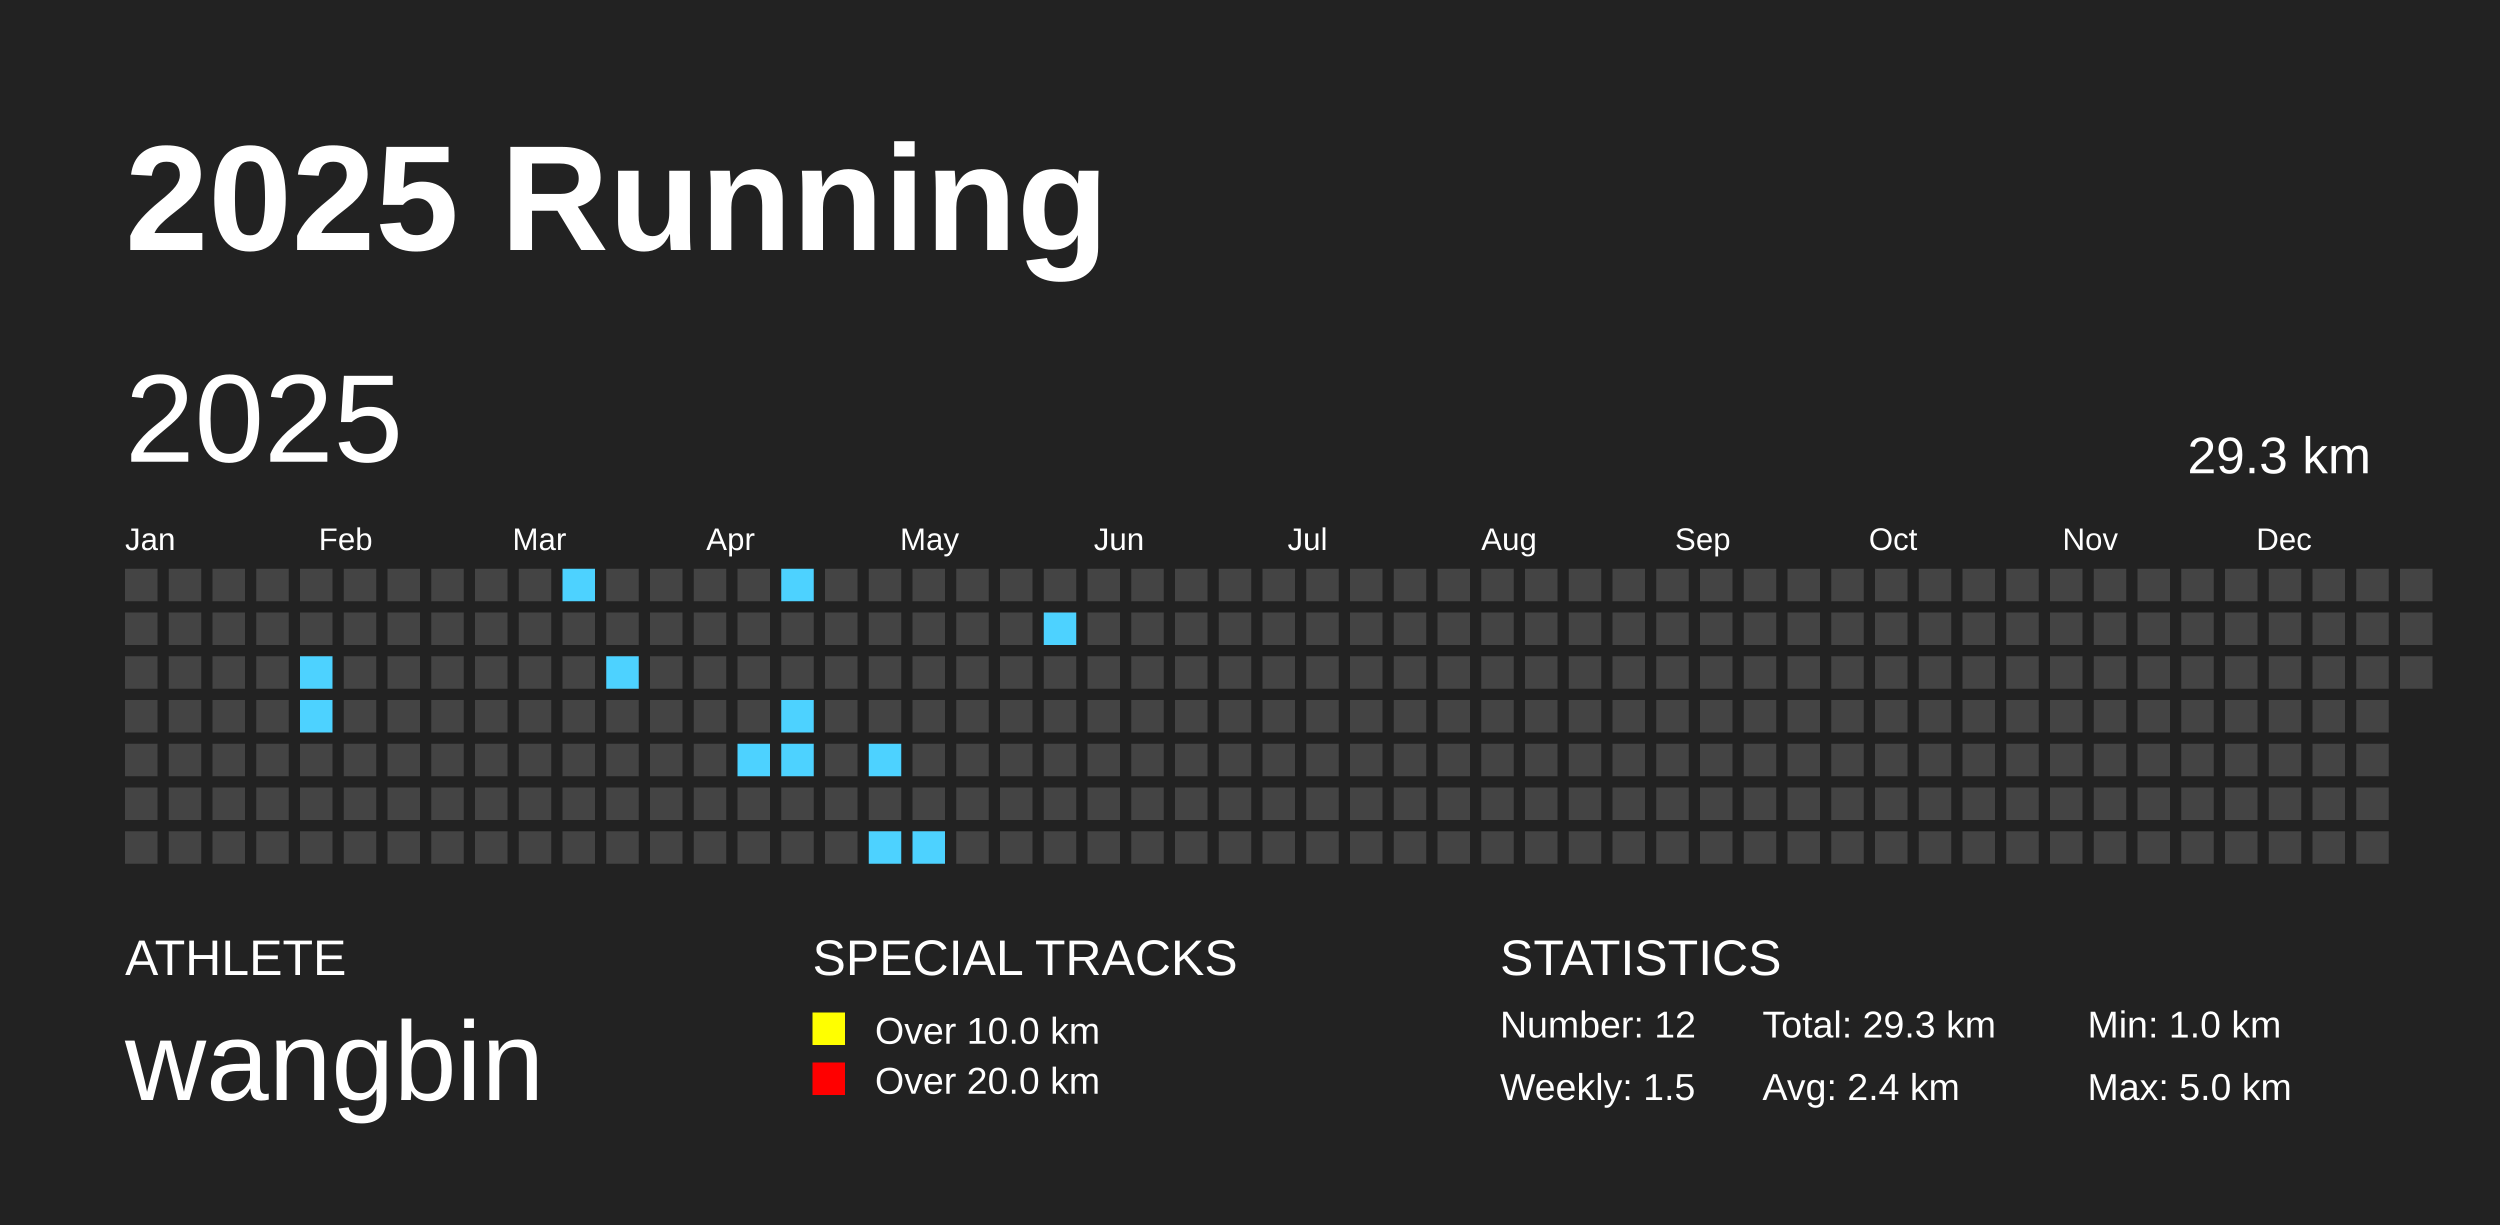
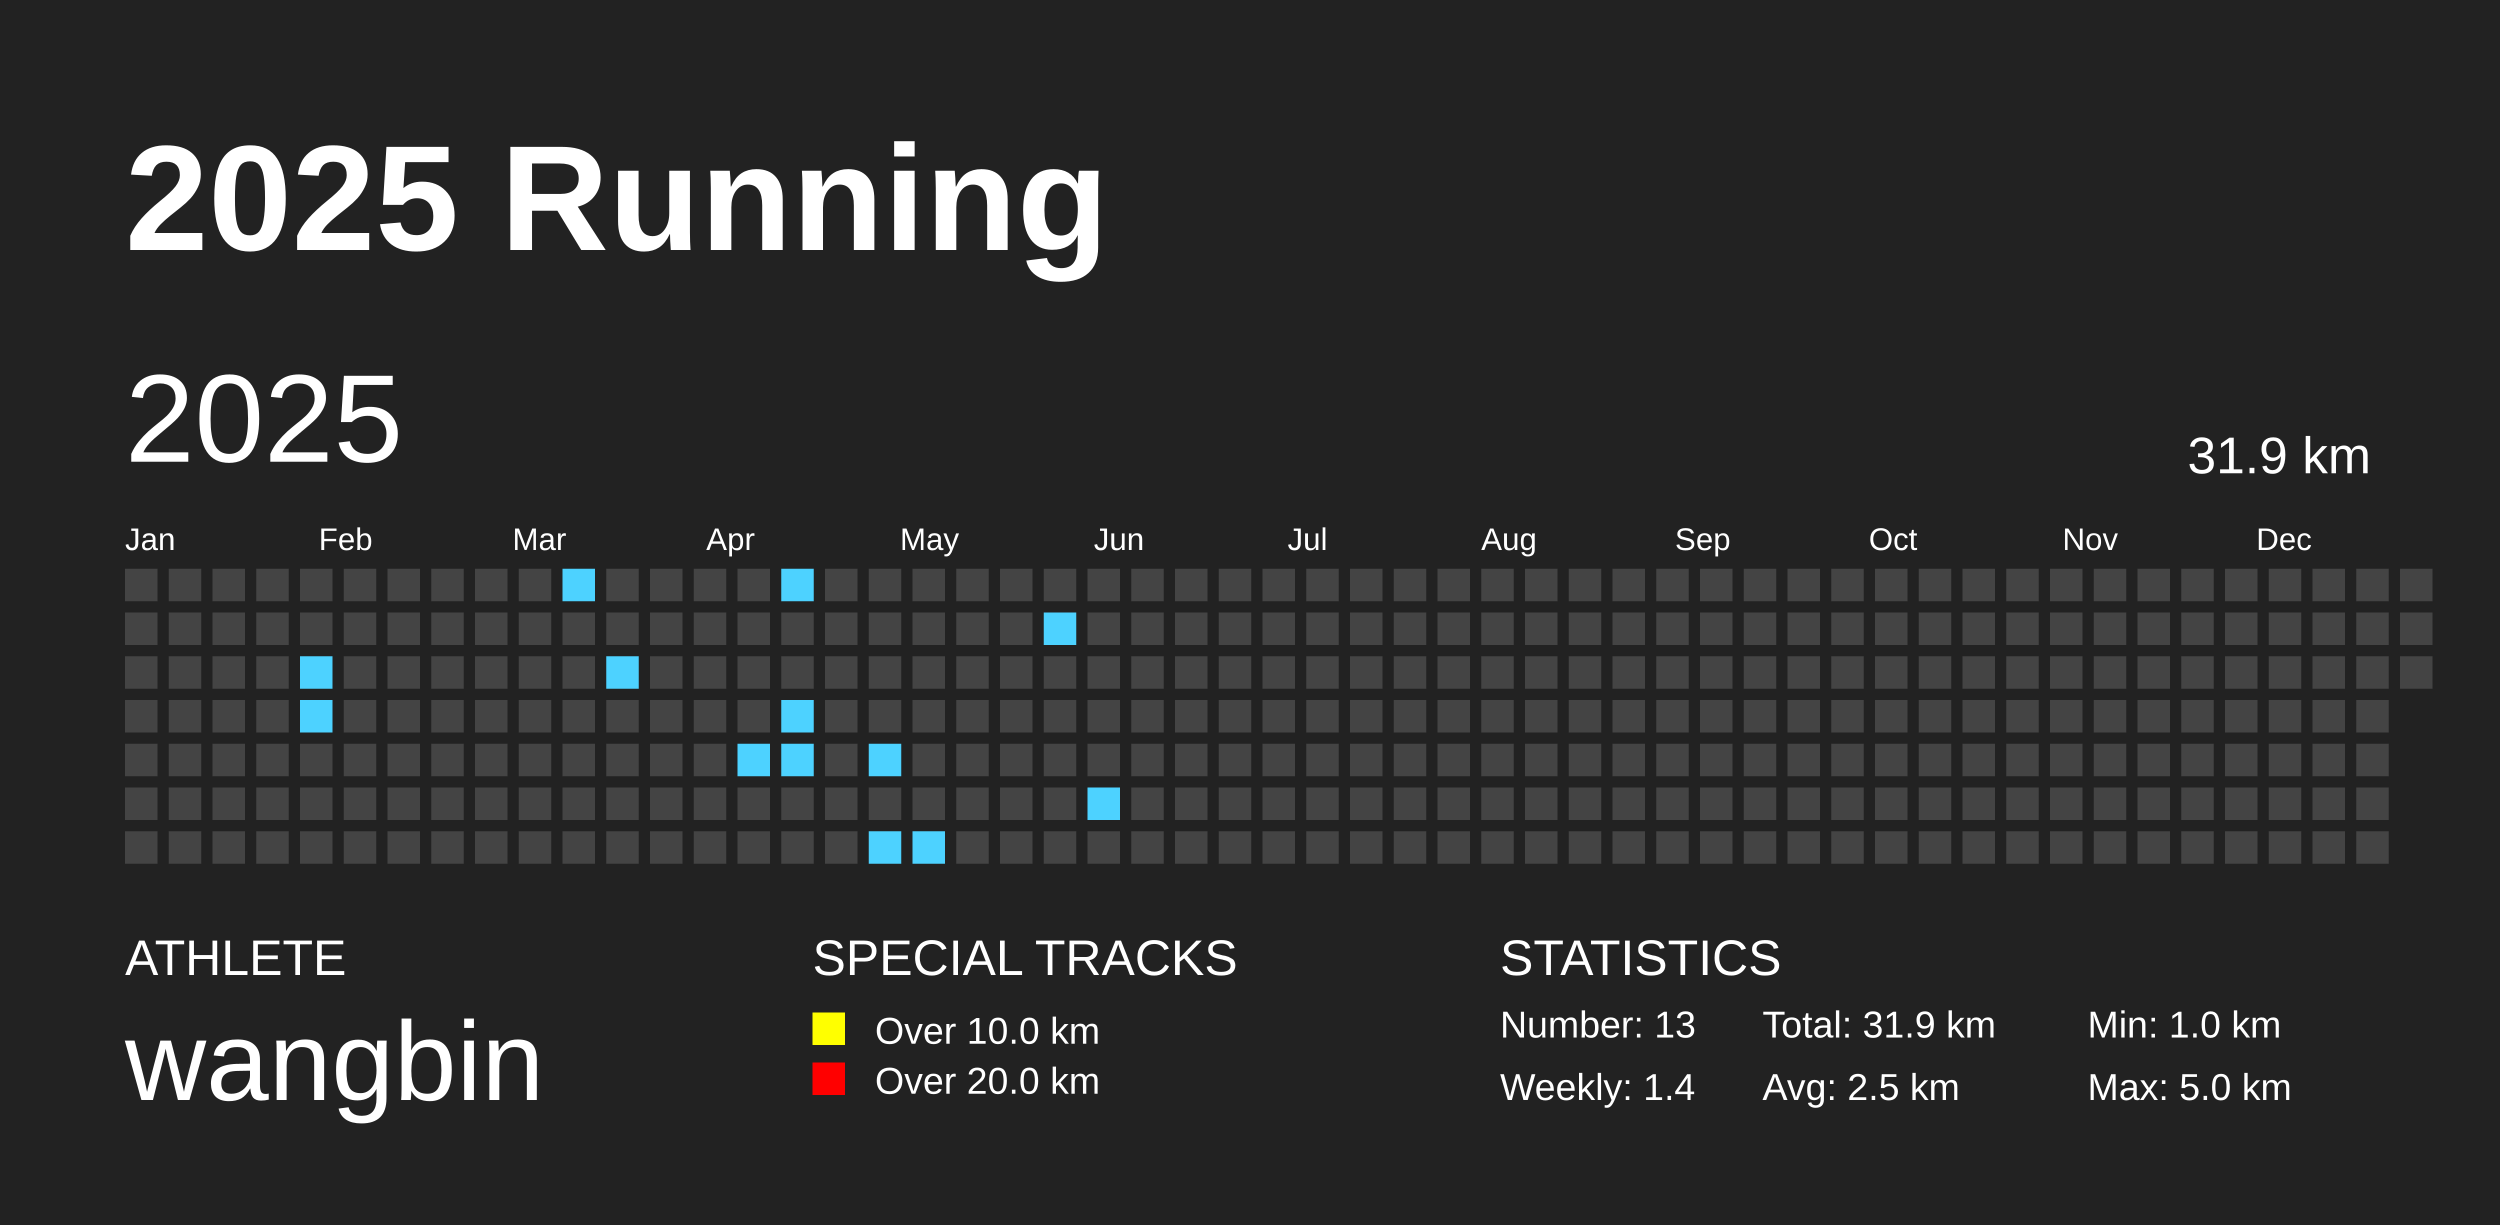
<svg xmlns="http://www.w3.org/2000/svg" baseProfile="full" height="98mm" version="1.1" viewBox="0,0,200,98" width="200mm">
  <defs />
  <rect fill="#222222" height="98" width="200" x="0" y="0" />
  <text fill="#FFFFFF" style="font-size:12px; font-family:Arial; font-weight:bold;" x="10" y="20">2025 Running</text>
  <text fill="#FFFFFF" style="font-size:4px; font-family:Arial" x="10" y="78">ATHLETE</text>
  <text fill="#FFFFFF" style="font-size:9px; font-family:Arial" x="10" y="88">wangbin</text>
  <text fill="#FFFFFF" style="font-size:4px; font-family:Arial" x="65" y="78">SPECIAL TRACKS</text>
  <rect fill="yellow" height="2.6" width="2.6" x="65" y="81" />
  <text fill="#FFFFFF" style="font-size:3px; font-family:Arial" x="70" y="83.5">Over 10.0 km</text>
  <rect fill="red" height="2.6" width="2.6" x="65" y="85" />
  <text fill="#FFFFFF" style="font-size:3px; font-family:Arial" x="70" y="87.5">Over 20.0 km</text>
  <text fill="#FFFFFF" style="font-size:4px; font-family:Arial" x="120" y="78">STATISTICS</text>
-   <text fill="#FFFFFF" style="font-size:3px; font-family:Arial" x="120" y="83">Number: 12</text>
-   <text fill="#FFFFFF" style="font-size:3px; font-family:Arial" x="120" y="88">Weekly: 1.5</text>
-   <text fill="#FFFFFF" style="font-size:3px; font-family:Arial" x="141" y="83">Total: 29.3 km</text>
-   <text fill="#FFFFFF" style="font-size:3px; font-family:Arial" x="141" y="88">Avg: 2.4 km</text>
+   <text fill="#FFFFFF" style="font-size:3px; font-family:Arial" x="120" y="83">Number: 13</text>
+   <text fill="#FFFFFF" style="font-size:3px; font-family:Arial" x="120" y="88">Weekly: 1.4</text>
+   <text fill="#FFFFFF" style="font-size:3px; font-family:Arial" x="141" y="83">Total: 31.9 km</text>
+   <text fill="#FFFFFF" style="font-size:3px; font-family:Arial" x="141" y="88">Avg: 2.5 km</text>
  <text fill="#FFFFFF" style="font-size:3px; font-family:Arial" x="167" y="83">Min: 1.0 km</text>
  <text fill="#FFFFFF" style="font-size:3px; font-family:Arial" x="167" y="88">Max: 5.0 km</text>
  <text dominant-baseline="hanging" fill="#FFFFFF" style="font-size:10.0px; font-family:Arial;" x="10" y="30">2025</text>
-   <text dominant-baseline="hanging" fill="#FFFFFF" style="font-size:4.125px; font-family:Arial;" x="175" y="35">29.3 km</text>
+   <text dominant-baseline="hanging" fill="#FFFFFF" style="font-size:4.125px; font-family:Arial;" x="175" y="35">31.9 km</text>
  <text fill="#FFFFFF" style="font-size:2.5px; font-family:Arial" x="10.0" y="44">Jan</text>
  <text fill="#FFFFFF" style="font-size:2.5px; font-family:Arial" x="25.5" y="44">Feb</text>
  <text fill="#FFFFFF" style="font-size:2.5px; font-family:Arial" x="41.0" y="44">Mar</text>
  <text fill="#FFFFFF" style="font-size:2.5px; font-family:Arial" x="56.5" y="44">Apr</text>
  <text fill="#FFFFFF" style="font-size:2.5px; font-family:Arial" x="72.0" y="44">May</text>
  <text fill="#FFFFFF" style="font-size:2.5px; font-family:Arial" x="87.5" y="44">Jun</text>
  <text fill="#FFFFFF" style="font-size:2.5px; font-family:Arial" x="103.0" y="44">Jul</text>
  <text fill="#FFFFFF" style="font-size:2.5px; font-family:Arial" x="118.5" y="44">Aug</text>
  <text fill="#FFFFFF" style="font-size:2.5px; font-family:Arial" x="134.0" y="44">Sep</text>
  <text fill="#FFFFFF" style="font-size:2.5px; font-family:Arial" x="149.5" y="44">Oct</text>
  <text fill="#FFFFFF" style="font-size:2.5px; font-family:Arial" x="165.0" y="44">Nov</text>
  <text fill="#FFFFFF" style="font-size:2.5px; font-family:Arial" x="180.5" y="44">Dec</text>
  <rect fill="#444444" height="2.6" width="2.6" x="10.0" y="45.5" />
  <rect fill="#444444" height="2.6" width="2.6" x="10.0" y="49.0" />
  <rect fill="#444444" height="2.6" width="2.6" x="10.0" y="52.5" />
  <rect fill="#444444" height="2.6" width="2.6" x="10.0" y="56.0" />
  <rect fill="#444444" height="2.6" width="2.6" x="10.0" y="59.5" />
  <rect fill="#444444" height="2.6" width="2.6" x="10.0" y="63.0" />
  <rect fill="#444444" height="2.6" width="2.6" x="10.0" y="66.5" />
  <rect fill="#444444" height="2.6" width="2.6" x="13.5" y="45.5" />
  <rect fill="#444444" height="2.6" width="2.6" x="13.5" y="49.0" />
  <rect fill="#444444" height="2.6" width="2.6" x="13.5" y="52.5" />
  <rect fill="#444444" height="2.6" width="2.6" x="13.5" y="56.0" />
  <rect fill="#444444" height="2.6" width="2.6" x="13.5" y="59.5" />
  <rect fill="#444444" height="2.6" width="2.6" x="13.5" y="63.0" />
  <rect fill="#444444" height="2.6" width="2.6" x="13.5" y="66.5" />
  <rect fill="#444444" height="2.6" width="2.6" x="17.0" y="45.5" />
  <rect fill="#444444" height="2.6" width="2.6" x="17.0" y="49.0" />
  <rect fill="#444444" height="2.6" width="2.6" x="17.0" y="52.5" />
  <rect fill="#444444" height="2.6" width="2.6" x="17.0" y="56.0" />
  <rect fill="#444444" height="2.6" width="2.6" x="17.0" y="59.5" />
  <rect fill="#444444" height="2.6" width="2.6" x="17.0" y="63.0" />
  <rect fill="#444444" height="2.6" width="2.6" x="17.0" y="66.5" />
  <rect fill="#444444" height="2.6" width="2.6" x="20.5" y="45.5" />
  <rect fill="#444444" height="2.6" width="2.6" x="20.5" y="49.0" />
  <rect fill="#444444" height="2.6" width="2.6" x="20.5" y="52.5" />
  <rect fill="#444444" height="2.6" width="2.6" x="20.5" y="56.0" />
  <rect fill="#444444" height="2.6" width="2.6" x="20.5" y="59.5" />
  <rect fill="#444444" height="2.6" width="2.6" x="20.5" y="63.0" />
  <rect fill="#444444" height="2.6" width="2.6" x="20.5" y="66.5" />
  <rect fill="#444444" height="2.6" width="2.6" x="24.0" y="45.5" />
  <rect fill="#444444" height="2.6" width="2.6" x="24.0" y="49.0" />
  <rect fill="#4DD2FF" height="2.6" width="2.6" x="24.0" y="52.5" />
  <rect fill="#4DD2FF" height="2.6" width="2.6" x="24.0" y="56.0" />
  <rect fill="#444444" height="2.6" width="2.6" x="24.0" y="59.5" />
  <rect fill="#444444" height="2.6" width="2.6" x="24.0" y="63.0" />
  <rect fill="#444444" height="2.6" width="2.6" x="24.0" y="66.5" />
  <rect fill="#444444" height="2.6" width="2.6" x="27.5" y="45.5" />
  <rect fill="#444444" height="2.6" width="2.6" x="27.5" y="49.0" />
  <rect fill="#444444" height="2.6" width="2.6" x="27.5" y="52.5" />
  <rect fill="#444444" height="2.6" width="2.6" x="27.5" y="56.0" />
  <rect fill="#444444" height="2.6" width="2.6" x="27.5" y="59.5" />
  <rect fill="#444444" height="2.6" width="2.6" x="27.5" y="63.0" />
  <rect fill="#444444" height="2.6" width="2.6" x="27.5" y="66.5" />
  <rect fill="#444444" height="2.6" width="2.6" x="31.0" y="45.5" />
  <rect fill="#444444" height="2.6" width="2.6" x="31.0" y="49.0" />
  <rect fill="#444444" height="2.6" width="2.6" x="31.0" y="52.5" />
  <rect fill="#444444" height="2.6" width="2.6" x="31.0" y="56.0" />
  <rect fill="#444444" height="2.6" width="2.6" x="31.0" y="59.5" />
  <rect fill="#444444" height="2.6" width="2.6" x="31.0" y="63.0" />
  <rect fill="#444444" height="2.6" width="2.6" x="31.0" y="66.5" />
  <rect fill="#444444" height="2.6" width="2.6" x="34.5" y="45.5" />
  <rect fill="#444444" height="2.6" width="2.6" x="34.5" y="49.0" />
  <rect fill="#444444" height="2.6" width="2.6" x="34.5" y="52.5" />
  <rect fill="#444444" height="2.6" width="2.6" x="34.5" y="56.0" />
  <rect fill="#444444" height="2.6" width="2.6" x="34.5" y="59.5" />
  <rect fill="#444444" height="2.6" width="2.6" x="34.5" y="63.0" />
  <rect fill="#444444" height="2.6" width="2.6" x="34.5" y="66.5" />
  <rect fill="#444444" height="2.6" width="2.6" x="38.0" y="45.5" />
  <rect fill="#444444" height="2.6" width="2.6" x="38.0" y="49.0" />
  <rect fill="#444444" height="2.6" width="2.6" x="38.0" y="52.5" />
  <rect fill="#444444" height="2.6" width="2.6" x="38.0" y="56.0" />
  <rect fill="#444444" height="2.6" width="2.6" x="38.0" y="59.5" />
  <rect fill="#444444" height="2.6" width="2.6" x="38.0" y="63.0" />
  <rect fill="#444444" height="2.6" width="2.6" x="38.0" y="66.5" />
  <rect fill="#444444" height="2.6" width="2.6" x="41.5" y="45.5" />
  <rect fill="#444444" height="2.6" width="2.6" x="41.5" y="49.0" />
  <rect fill="#444444" height="2.6" width="2.6" x="41.5" y="52.5" />
  <rect fill="#444444" height="2.6" width="2.6" x="41.5" y="56.0" />
  <rect fill="#444444" height="2.6" width="2.6" x="41.5" y="59.5" />
  <rect fill="#444444" height="2.6" width="2.6" x="41.5" y="63.0" />
  <rect fill="#444444" height="2.6" width="2.6" x="41.5" y="66.5" />
  <rect fill="#4DD2FF" height="2.6" width="2.6" x="45.0" y="45.5" />
  <rect fill="#444444" height="2.6" width="2.6" x="45.0" y="49.0" />
  <rect fill="#444444" height="2.6" width="2.6" x="45.0" y="52.5" />
  <rect fill="#444444" height="2.6" width="2.6" x="45.0" y="56.0" />
  <rect fill="#444444" height="2.6" width="2.6" x="45.0" y="59.5" />
  <rect fill="#444444" height="2.6" width="2.6" x="45.0" y="63.0" />
  <rect fill="#444444" height="2.6" width="2.6" x="45.0" y="66.5" />
  <rect fill="#444444" height="2.6" width="2.6" x="48.5" y="45.5" />
  <rect fill="#444444" height="2.6" width="2.6" x="48.5" y="49.0" />
  <rect fill="#4DD2FF" height="2.6" width="2.6" x="48.5" y="52.5" />
  <rect fill="#444444" height="2.6" width="2.6" x="48.5" y="56.0" />
  <rect fill="#444444" height="2.6" width="2.6" x="48.5" y="59.5" />
  <rect fill="#444444" height="2.6" width="2.6" x="48.5" y="63.0" />
  <rect fill="#444444" height="2.6" width="2.6" x="48.5" y="66.5" />
  <rect fill="#444444" height="2.6" width="2.6" x="52.0" y="45.5" />
  <rect fill="#444444" height="2.6" width="2.6" x="52.0" y="49.0" />
  <rect fill="#444444" height="2.6" width="2.6" x="52.0" y="52.5" />
  <rect fill="#444444" height="2.6" width="2.6" x="52.0" y="56.0" />
  <rect fill="#444444" height="2.6" width="2.6" x="52.0" y="59.5" />
  <rect fill="#444444" height="2.6" width="2.6" x="52.0" y="63.0" />
  <rect fill="#444444" height="2.6" width="2.6" x="52.0" y="66.5" />
  <rect fill="#444444" height="2.6" width="2.6" x="55.5" y="45.5" />
  <rect fill="#444444" height="2.6" width="2.6" x="55.5" y="49.0" />
  <rect fill="#444444" height="2.6" width="2.6" x="55.5" y="52.5" />
  <rect fill="#444444" height="2.6" width="2.6" x="55.5" y="56.0" />
  <rect fill="#444444" height="2.6" width="2.6" x="55.5" y="59.5" />
  <rect fill="#444444" height="2.6" width="2.6" x="55.5" y="63.0" />
  <rect fill="#444444" height="2.6" width="2.6" x="55.5" y="66.5" />
  <rect fill="#444444" height="2.6" width="2.6" x="59.0" y="45.5" />
  <rect fill="#444444" height="2.6" width="2.6" x="59.0" y="49.0" />
  <rect fill="#444444" height="2.6" width="2.6" x="59.0" y="52.5" />
  <rect fill="#444444" height="2.6" width="2.6" x="59.0" y="56.0" />
  <rect fill="#4DD2FF" height="2.6" width="2.6" x="59.0" y="59.5" />
  <rect fill="#444444" height="2.6" width="2.6" x="59.0" y="63.0" />
  <rect fill="#444444" height="2.6" width="2.6" x="59.0" y="66.5" />
  <rect fill="#4DD2FF" height="2.6" width="2.6" x="62.5" y="45.5" />
  <rect fill="#444444" height="2.6" width="2.6" x="62.5" y="49.0" />
  <rect fill="#444444" height="2.6" width="2.6" x="62.5" y="52.5" />
  <rect fill="#4DD2FF" height="2.6" width="2.6" x="62.5" y="56.0" />
  <rect fill="#4DD2FF" height="2.6" width="2.6" x="62.5" y="59.5" />
  <rect fill="#444444" height="2.6" width="2.6" x="62.5" y="63.0" />
  <rect fill="#444444" height="2.6" width="2.6" x="62.5" y="66.5" />
  <rect fill="#444444" height="2.6" width="2.6" x="66.0" y="45.5" />
  <rect fill="#444444" height="2.6" width="2.6" x="66.0" y="49.0" />
  <rect fill="#444444" height="2.6" width="2.6" x="66.0" y="52.5" />
  <rect fill="#444444" height="2.6" width="2.6" x="66.0" y="56.0" />
  <rect fill="#444444" height="2.6" width="2.6" x="66.0" y="59.5" />
  <rect fill="#444444" height="2.6" width="2.6" x="66.0" y="63.0" />
  <rect fill="#444444" height="2.6" width="2.6" x="66.0" y="66.5" />
  <rect fill="#444444" height="2.6" width="2.6" x="69.5" y="45.5" />
  <rect fill="#444444" height="2.6" width="2.6" x="69.5" y="49.0" />
  <rect fill="#444444" height="2.6" width="2.6" x="69.5" y="52.5" />
  <rect fill="#444444" height="2.6" width="2.6" x="69.5" y="56.0" />
  <rect fill="#4DD2FF" height="2.6" width="2.6" x="69.5" y="59.5" />
  <rect fill="#444444" height="2.6" width="2.6" x="69.5" y="63.0" />
  <rect fill="#4DD2FF" height="2.6" width="2.6" x="69.5" y="66.5" />
  <rect fill="#444444" height="2.6" width="2.6" x="73.0" y="45.5" />
  <rect fill="#444444" height="2.6" width="2.6" x="73.0" y="49.0" />
  <rect fill="#444444" height="2.6" width="2.6" x="73.0" y="52.5" />
  <rect fill="#444444" height="2.6" width="2.6" x="73.0" y="56.0" />
  <rect fill="#444444" height="2.6" width="2.6" x="73.0" y="59.5" />
  <rect fill="#444444" height="2.6" width="2.6" x="73.0" y="63.0" />
  <rect fill="#4DD2FF" height="2.6" width="2.6" x="73.0" y="66.5" />
  <rect fill="#444444" height="2.6" width="2.6" x="76.5" y="45.5" />
  <rect fill="#444444" height="2.6" width="2.6" x="76.5" y="49.0" />
  <rect fill="#444444" height="2.6" width="2.6" x="76.5" y="52.5" />
  <rect fill="#444444" height="2.6" width="2.6" x="76.5" y="56.0" />
  <rect fill="#444444" height="2.6" width="2.6" x="76.5" y="59.5" />
  <rect fill="#444444" height="2.6" width="2.6" x="76.5" y="63.0" />
  <rect fill="#444444" height="2.6" width="2.6" x="76.5" y="66.5" />
  <rect fill="#444444" height="2.6" width="2.6" x="80.0" y="45.5" />
  <rect fill="#444444" height="2.6" width="2.6" x="80.0" y="49.0" />
  <rect fill="#444444" height="2.6" width="2.6" x="80.0" y="52.5" />
  <rect fill="#444444" height="2.6" width="2.6" x="80.0" y="56.0" />
  <rect fill="#444444" height="2.6" width="2.6" x="80.0" y="59.5" />
  <rect fill="#444444" height="2.6" width="2.6" x="80.0" y="63.0" />
  <rect fill="#444444" height="2.6" width="2.6" x="80.0" y="66.5" />
  <rect fill="#444444" height="2.6" width="2.6" x="83.5" y="45.5" />
  <rect fill="#4DD2FF" height="2.6" width="2.6" x="83.5" y="49.0" />
  <rect fill="#444444" height="2.6" width="2.6" x="83.5" y="52.5" />
  <rect fill="#444444" height="2.6" width="2.6" x="83.5" y="56.0" />
  <rect fill="#444444" height="2.6" width="2.6" x="83.5" y="59.5" />
  <rect fill="#444444" height="2.6" width="2.6" x="83.5" y="63.0" />
  <rect fill="#444444" height="2.6" width="2.6" x="83.5" y="66.5" />
  <rect fill="#444444" height="2.6" width="2.6" x="87.0" y="45.5" />
  <rect fill="#444444" height="2.6" width="2.6" x="87.0" y="49.0" />
  <rect fill="#444444" height="2.6" width="2.6" x="87.0" y="52.5" />
  <rect fill="#444444" height="2.6" width="2.6" x="87.0" y="56.0" />
  <rect fill="#444444" height="2.6" width="2.6" x="87.0" y="59.5" />
-   <rect fill="#444444" height="2.6" width="2.6" x="87.0" y="63.0" />
+   <rect fill="#4DD2FF" height="2.6" width="2.6" x="87.0" y="63.0" />
  <rect fill="#444444" height="2.6" width="2.6" x="87.0" y="66.5" />
  <rect fill="#444444" height="2.6" width="2.6" x="90.5" y="45.5" />
  <rect fill="#444444" height="2.6" width="2.6" x="90.5" y="49.0" />
  <rect fill="#444444" height="2.6" width="2.6" x="90.5" y="52.5" />
  <rect fill="#444444" height="2.6" width="2.6" x="90.5" y="56.0" />
  <rect fill="#444444" height="2.6" width="2.6" x="90.5" y="59.5" />
  <rect fill="#444444" height="2.6" width="2.6" x="90.5" y="63.0" />
  <rect fill="#444444" height="2.6" width="2.6" x="90.5" y="66.5" />
  <rect fill="#444444" height="2.6" width="2.6" x="94.0" y="45.5" />
  <rect fill="#444444" height="2.6" width="2.6" x="94.0" y="49.0" />
  <rect fill="#444444" height="2.6" width="2.6" x="94.0" y="52.5" />
  <rect fill="#444444" height="2.6" width="2.6" x="94.0" y="56.0" />
  <rect fill="#444444" height="2.6" width="2.6" x="94.0" y="59.5" />
  <rect fill="#444444" height="2.6" width="2.6" x="94.0" y="63.0" />
  <rect fill="#444444" height="2.6" width="2.6" x="94.0" y="66.5" />
  <rect fill="#444444" height="2.6" width="2.6" x="97.5" y="45.5" />
  <rect fill="#444444" height="2.6" width="2.6" x="97.5" y="49.0" />
  <rect fill="#444444" height="2.6" width="2.6" x="97.5" y="52.5" />
  <rect fill="#444444" height="2.6" width="2.6" x="97.5" y="56.0" />
  <rect fill="#444444" height="2.6" width="2.6" x="97.5" y="59.5" />
  <rect fill="#444444" height="2.6" width="2.6" x="97.5" y="63.0" />
  <rect fill="#444444" height="2.6" width="2.6" x="97.5" y="66.5" />
  <rect fill="#444444" height="2.6" width="2.6" x="101.0" y="45.5" />
  <rect fill="#444444" height="2.6" width="2.6" x="101.0" y="49.0" />
  <rect fill="#444444" height="2.6" width="2.6" x="101.0" y="52.5" />
  <rect fill="#444444" height="2.6" width="2.6" x="101.0" y="56.0" />
  <rect fill="#444444" height="2.6" width="2.6" x="101.0" y="59.5" />
  <rect fill="#444444" height="2.6" width="2.6" x="101.0" y="63.0" />
  <rect fill="#444444" height="2.6" width="2.6" x="101.0" y="66.5" />
  <rect fill="#444444" height="2.6" width="2.6" x="104.5" y="45.5" />
  <rect fill="#444444" height="2.6" width="2.6" x="104.5" y="49.0" />
  <rect fill="#444444" height="2.6" width="2.6" x="104.5" y="52.5" />
  <rect fill="#444444" height="2.6" width="2.6" x="104.5" y="56.0" />
  <rect fill="#444444" height="2.6" width="2.6" x="104.5" y="59.5" />
  <rect fill="#444444" height="2.6" width="2.6" x="104.5" y="63.0" />
  <rect fill="#444444" height="2.6" width="2.6" x="104.5" y="66.5" />
  <rect fill="#444444" height="2.6" width="2.6" x="108.0" y="45.5" />
  <rect fill="#444444" height="2.6" width="2.6" x="108.0" y="49.0" />
  <rect fill="#444444" height="2.6" width="2.6" x="108.0" y="52.5" />
  <rect fill="#444444" height="2.6" width="2.6" x="108.0" y="56.0" />
  <rect fill="#444444" height="2.6" width="2.6" x="108.0" y="59.5" />
  <rect fill="#444444" height="2.6" width="2.6" x="108.0" y="63.0" />
  <rect fill="#444444" height="2.6" width="2.6" x="108.0" y="66.5" />
  <rect fill="#444444" height="2.6" width="2.6" x="111.5" y="45.5" />
  <rect fill="#444444" height="2.6" width="2.6" x="111.5" y="49.0" />
  <rect fill="#444444" height="2.6" width="2.6" x="111.5" y="52.5" />
  <rect fill="#444444" height="2.6" width="2.6" x="111.5" y="56.0" />
  <rect fill="#444444" height="2.6" width="2.6" x="111.5" y="59.5" />
  <rect fill="#444444" height="2.6" width="2.6" x="111.5" y="63.0" />
  <rect fill="#444444" height="2.6" width="2.6" x="111.5" y="66.5" />
  <rect fill="#444444" height="2.6" width="2.6" x="115.0" y="45.5" />
  <rect fill="#444444" height="2.6" width="2.6" x="115.0" y="49.0" />
  <rect fill="#444444" height="2.6" width="2.6" x="115.0" y="52.5" />
  <rect fill="#444444" height="2.6" width="2.6" x="115.0" y="56.0" />
  <rect fill="#444444" height="2.6" width="2.6" x="115.0" y="59.5" />
  <rect fill="#444444" height="2.6" width="2.6" x="115.0" y="63.0" />
  <rect fill="#444444" height="2.6" width="2.6" x="115.0" y="66.5" />
  <rect fill="#444444" height="2.6" width="2.6" x="118.5" y="45.5" />
  <rect fill="#444444" height="2.6" width="2.6" x="118.5" y="49.0" />
  <rect fill="#444444" height="2.6" width="2.6" x="118.5" y="52.5" />
  <rect fill="#444444" height="2.6" width="2.6" x="118.5" y="56.0" />
  <rect fill="#444444" height="2.6" width="2.6" x="118.5" y="59.5" />
  <rect fill="#444444" height="2.6" width="2.6" x="118.5" y="63.0" />
  <rect fill="#444444" height="2.6" width="2.6" x="118.5" y="66.5" />
  <rect fill="#444444" height="2.6" width="2.6" x="122.0" y="45.5" />
  <rect fill="#444444" height="2.6" width="2.6" x="122.0" y="49.0" />
  <rect fill="#444444" height="2.6" width="2.6" x="122.0" y="52.5" />
  <rect fill="#444444" height="2.6" width="2.6" x="122.0" y="56.0" />
  <rect fill="#444444" height="2.6" width="2.6" x="122.0" y="59.5" />
  <rect fill="#444444" height="2.6" width="2.6" x="122.0" y="63.0" />
  <rect fill="#444444" height="2.6" width="2.6" x="122.0" y="66.5" />
  <rect fill="#444444" height="2.6" width="2.6" x="125.5" y="45.5" />
  <rect fill="#444444" height="2.6" width="2.6" x="125.5" y="49.0" />
  <rect fill="#444444" height="2.6" width="2.6" x="125.5" y="52.5" />
  <rect fill="#444444" height="2.6" width="2.6" x="125.5" y="56.0" />
  <rect fill="#444444" height="2.6" width="2.6" x="125.5" y="59.5" />
  <rect fill="#444444" height="2.6" width="2.6" x="125.5" y="63.0" />
  <rect fill="#444444" height="2.6" width="2.6" x="125.5" y="66.5" />
  <rect fill="#444444" height="2.6" width="2.6" x="129.0" y="45.5" />
  <rect fill="#444444" height="2.6" width="2.6" x="129.0" y="49.0" />
  <rect fill="#444444" height="2.6" width="2.6" x="129.0" y="52.5" />
  <rect fill="#444444" height="2.6" width="2.6" x="129.0" y="56.0" />
  <rect fill="#444444" height="2.6" width="2.6" x="129.0" y="59.5" />
  <rect fill="#444444" height="2.6" width="2.6" x="129.0" y="63.0" />
  <rect fill="#444444" height="2.6" width="2.6" x="129.0" y="66.5" />
  <rect fill="#444444" height="2.6" width="2.6" x="132.5" y="45.5" />
  <rect fill="#444444" height="2.6" width="2.6" x="132.5" y="49.0" />
  <rect fill="#444444" height="2.6" width="2.6" x="132.5" y="52.5" />
  <rect fill="#444444" height="2.6" width="2.6" x="132.5" y="56.0" />
  <rect fill="#444444" height="2.6" width="2.6" x="132.5" y="59.5" />
  <rect fill="#444444" height="2.6" width="2.6" x="132.5" y="63.0" />
  <rect fill="#444444" height="2.6" width="2.6" x="132.5" y="66.5" />
  <rect fill="#444444" height="2.6" width="2.6" x="136.0" y="45.5" />
  <rect fill="#444444" height="2.6" width="2.6" x="136.0" y="49.0" />
  <rect fill="#444444" height="2.6" width="2.6" x="136.0" y="52.5" />
  <rect fill="#444444" height="2.6" width="2.6" x="136.0" y="56.0" />
  <rect fill="#444444" height="2.6" width="2.6" x="136.0" y="59.5" />
  <rect fill="#444444" height="2.6" width="2.6" x="136.0" y="63.0" />
  <rect fill="#444444" height="2.6" width="2.6" x="136.0" y="66.5" />
  <rect fill="#444444" height="2.6" width="2.6" x="139.5" y="45.5" />
  <rect fill="#444444" height="2.6" width="2.6" x="139.5" y="49.0" />
  <rect fill="#444444" height="2.6" width="2.6" x="139.5" y="52.5" />
  <rect fill="#444444" height="2.6" width="2.6" x="139.5" y="56.0" />
  <rect fill="#444444" height="2.6" width="2.6" x="139.5" y="59.5" />
  <rect fill="#444444" height="2.6" width="2.6" x="139.5" y="63.0" />
  <rect fill="#444444" height="2.6" width="2.6" x="139.5" y="66.5" />
  <rect fill="#444444" height="2.6" width="2.6" x="143.0" y="45.5" />
  <rect fill="#444444" height="2.6" width="2.6" x="143.0" y="49.0" />
  <rect fill="#444444" height="2.6" width="2.6" x="143.0" y="52.5" />
  <rect fill="#444444" height="2.6" width="2.6" x="143.0" y="56.0" />
  <rect fill="#444444" height="2.6" width="2.6" x="143.0" y="59.5" />
  <rect fill="#444444" height="2.6" width="2.6" x="143.0" y="63.0" />
  <rect fill="#444444" height="2.6" width="2.6" x="143.0" y="66.5" />
  <rect fill="#444444" height="2.6" width="2.6" x="146.5" y="45.5" />
  <rect fill="#444444" height="2.6" width="2.6" x="146.5" y="49.0" />
  <rect fill="#444444" height="2.6" width="2.6" x="146.5" y="52.5" />
  <rect fill="#444444" height="2.6" width="2.6" x="146.5" y="56.0" />
  <rect fill="#444444" height="2.6" width="2.6" x="146.5" y="59.5" />
  <rect fill="#444444" height="2.6" width="2.6" x="146.5" y="63.0" />
  <rect fill="#444444" height="2.6" width="2.6" x="146.5" y="66.5" />
  <rect fill="#444444" height="2.6" width="2.6" x="150.0" y="45.5" />
  <rect fill="#444444" height="2.6" width="2.6" x="150.0" y="49.0" />
  <rect fill="#444444" height="2.6" width="2.6" x="150.0" y="52.5" />
  <rect fill="#444444" height="2.6" width="2.6" x="150.0" y="56.0" />
  <rect fill="#444444" height="2.6" width="2.6" x="150.0" y="59.5" />
  <rect fill="#444444" height="2.6" width="2.6" x="150.0" y="63.0" />
  <rect fill="#444444" height="2.6" width="2.6" x="150.0" y="66.5" />
  <rect fill="#444444" height="2.6" width="2.6" x="153.5" y="45.5" />
  <rect fill="#444444" height="2.6" width="2.6" x="153.5" y="49.0" />
  <rect fill="#444444" height="2.6" width="2.6" x="153.5" y="52.5" />
  <rect fill="#444444" height="2.6" width="2.6" x="153.5" y="56.0" />
  <rect fill="#444444" height="2.6" width="2.6" x="153.5" y="59.5" />
  <rect fill="#444444" height="2.6" width="2.6" x="153.5" y="63.0" />
  <rect fill="#444444" height="2.6" width="2.6" x="153.5" y="66.5" />
  <rect fill="#444444" height="2.6" width="2.6" x="157.0" y="45.5" />
  <rect fill="#444444" height="2.6" width="2.6" x="157.0" y="49.0" />
  <rect fill="#444444" height="2.6" width="2.6" x="157.0" y="52.5" />
  <rect fill="#444444" height="2.6" width="2.6" x="157.0" y="56.0" />
  <rect fill="#444444" height="2.6" width="2.6" x="157.0" y="59.5" />
  <rect fill="#444444" height="2.6" width="2.6" x="157.0" y="63.0" />
  <rect fill="#444444" height="2.6" width="2.6" x="157.0" y="66.5" />
  <rect fill="#444444" height="2.6" width="2.6" x="160.5" y="45.5" />
  <rect fill="#444444" height="2.6" width="2.6" x="160.5" y="49.0" />
  <rect fill="#444444" height="2.6" width="2.6" x="160.5" y="52.5" />
  <rect fill="#444444" height="2.6" width="2.6" x="160.5" y="56.0" />
  <rect fill="#444444" height="2.6" width="2.6" x="160.5" y="59.5" />
  <rect fill="#444444" height="2.6" width="2.6" x="160.5" y="63.0" />
  <rect fill="#444444" height="2.6" width="2.6" x="160.5" y="66.5" />
  <rect fill="#444444" height="2.6" width="2.6" x="164.0" y="45.5" />
  <rect fill="#444444" height="2.6" width="2.6" x="164.0" y="49.0" />
  <rect fill="#444444" height="2.6" width="2.6" x="164.0" y="52.5" />
  <rect fill="#444444" height="2.6" width="2.6" x="164.0" y="56.0" />
  <rect fill="#444444" height="2.6" width="2.6" x="164.0" y="59.5" />
  <rect fill="#444444" height="2.6" width="2.6" x="164.0" y="63.0" />
  <rect fill="#444444" height="2.6" width="2.6" x="164.0" y="66.5" />
  <rect fill="#444444" height="2.6" width="2.6" x="167.5" y="45.5" />
  <rect fill="#444444" height="2.6" width="2.6" x="167.5" y="49.0" />
  <rect fill="#444444" height="2.6" width="2.6" x="167.5" y="52.5" />
  <rect fill="#444444" height="2.6" width="2.6" x="167.5" y="56.0" />
  <rect fill="#444444" height="2.6" width="2.6" x="167.5" y="59.5" />
  <rect fill="#444444" height="2.6" width="2.6" x="167.5" y="63.0" />
  <rect fill="#444444" height="2.6" width="2.6" x="167.5" y="66.5" />
  <rect fill="#444444" height="2.6" width="2.6" x="171.0" y="45.5" />
  <rect fill="#444444" height="2.6" width="2.6" x="171.0" y="49.0" />
  <rect fill="#444444" height="2.6" width="2.6" x="171.0" y="52.5" />
  <rect fill="#444444" height="2.6" width="2.6" x="171.0" y="56.0" />
  <rect fill="#444444" height="2.6" width="2.6" x="171.0" y="59.5" />
  <rect fill="#444444" height="2.6" width="2.6" x="171.0" y="63.0" />
  <rect fill="#444444" height="2.6" width="2.6" x="171.0" y="66.5" />
  <rect fill="#444444" height="2.6" width="2.6" x="174.5" y="45.5" />
  <rect fill="#444444" height="2.6" width="2.6" x="174.5" y="49.0" />
  <rect fill="#444444" height="2.6" width="2.6" x="174.5" y="52.5" />
  <rect fill="#444444" height="2.6" width="2.6" x="174.5" y="56.0" />
  <rect fill="#444444" height="2.6" width="2.6" x="174.5" y="59.5" />
  <rect fill="#444444" height="2.6" width="2.6" x="174.5" y="63.0" />
  <rect fill="#444444" height="2.6" width="2.6" x="174.5" y="66.5" />
  <rect fill="#444444" height="2.6" width="2.6" x="178.0" y="45.5" />
  <rect fill="#444444" height="2.6" width="2.6" x="178.0" y="49.0" />
  <rect fill="#444444" height="2.6" width="2.6" x="178.0" y="52.5" />
  <rect fill="#444444" height="2.6" width="2.6" x="178.0" y="56.0" />
  <rect fill="#444444" height="2.6" width="2.6" x="178.0" y="59.5" />
  <rect fill="#444444" height="2.6" width="2.6" x="178.0" y="63.0" />
  <rect fill="#444444" height="2.6" width="2.6" x="178.0" y="66.5" />
  <rect fill="#444444" height="2.6" width="2.6" x="181.5" y="45.5" />
  <rect fill="#444444" height="2.6" width="2.6" x="181.5" y="49.0" />
  <rect fill="#444444" height="2.6" width="2.6" x="181.5" y="52.5" />
  <rect fill="#444444" height="2.6" width="2.6" x="181.5" y="56.0" />
  <rect fill="#444444" height="2.6" width="2.6" x="181.5" y="59.5" />
  <rect fill="#444444" height="2.6" width="2.6" x="181.5" y="63.0" />
  <rect fill="#444444" height="2.6" width="2.6" x="181.5" y="66.5" />
  <rect fill="#444444" height="2.6" width="2.6" x="185.0" y="45.5" />
  <rect fill="#444444" height="2.6" width="2.6" x="185.0" y="49.0" />
  <rect fill="#444444" height="2.6" width="2.6" x="185.0" y="52.5" />
  <rect fill="#444444" height="2.6" width="2.6" x="185.0" y="56.0" />
  <rect fill="#444444" height="2.6" width="2.6" x="185.0" y="59.5" />
  <rect fill="#444444" height="2.6" width="2.6" x="185.0" y="63.0" />
  <rect fill="#444444" height="2.6" width="2.6" x="185.0" y="66.5" />
  <rect fill="#444444" height="2.6" width="2.6" x="188.5" y="45.5" />
  <rect fill="#444444" height="2.6" width="2.6" x="188.5" y="49.0" />
  <rect fill="#444444" height="2.6" width="2.6" x="188.5" y="52.5" />
  <rect fill="#444444" height="2.6" width="2.6" x="188.5" y="56.0" />
  <rect fill="#444444" height="2.6" width="2.6" x="188.5" y="59.5" />
  <rect fill="#444444" height="2.6" width="2.6" x="188.5" y="63.0" />
  <rect fill="#444444" height="2.6" width="2.6" x="188.5" y="66.5" />
  <rect fill="#444444" height="2.6" width="2.6" x="192.0" y="45.5" />
  <rect fill="#444444" height="2.6" width="2.6" x="192.0" y="49.0" />
  <rect fill="#444444" height="2.6" width="2.6" x="192.0" y="52.5" />
</svg>
